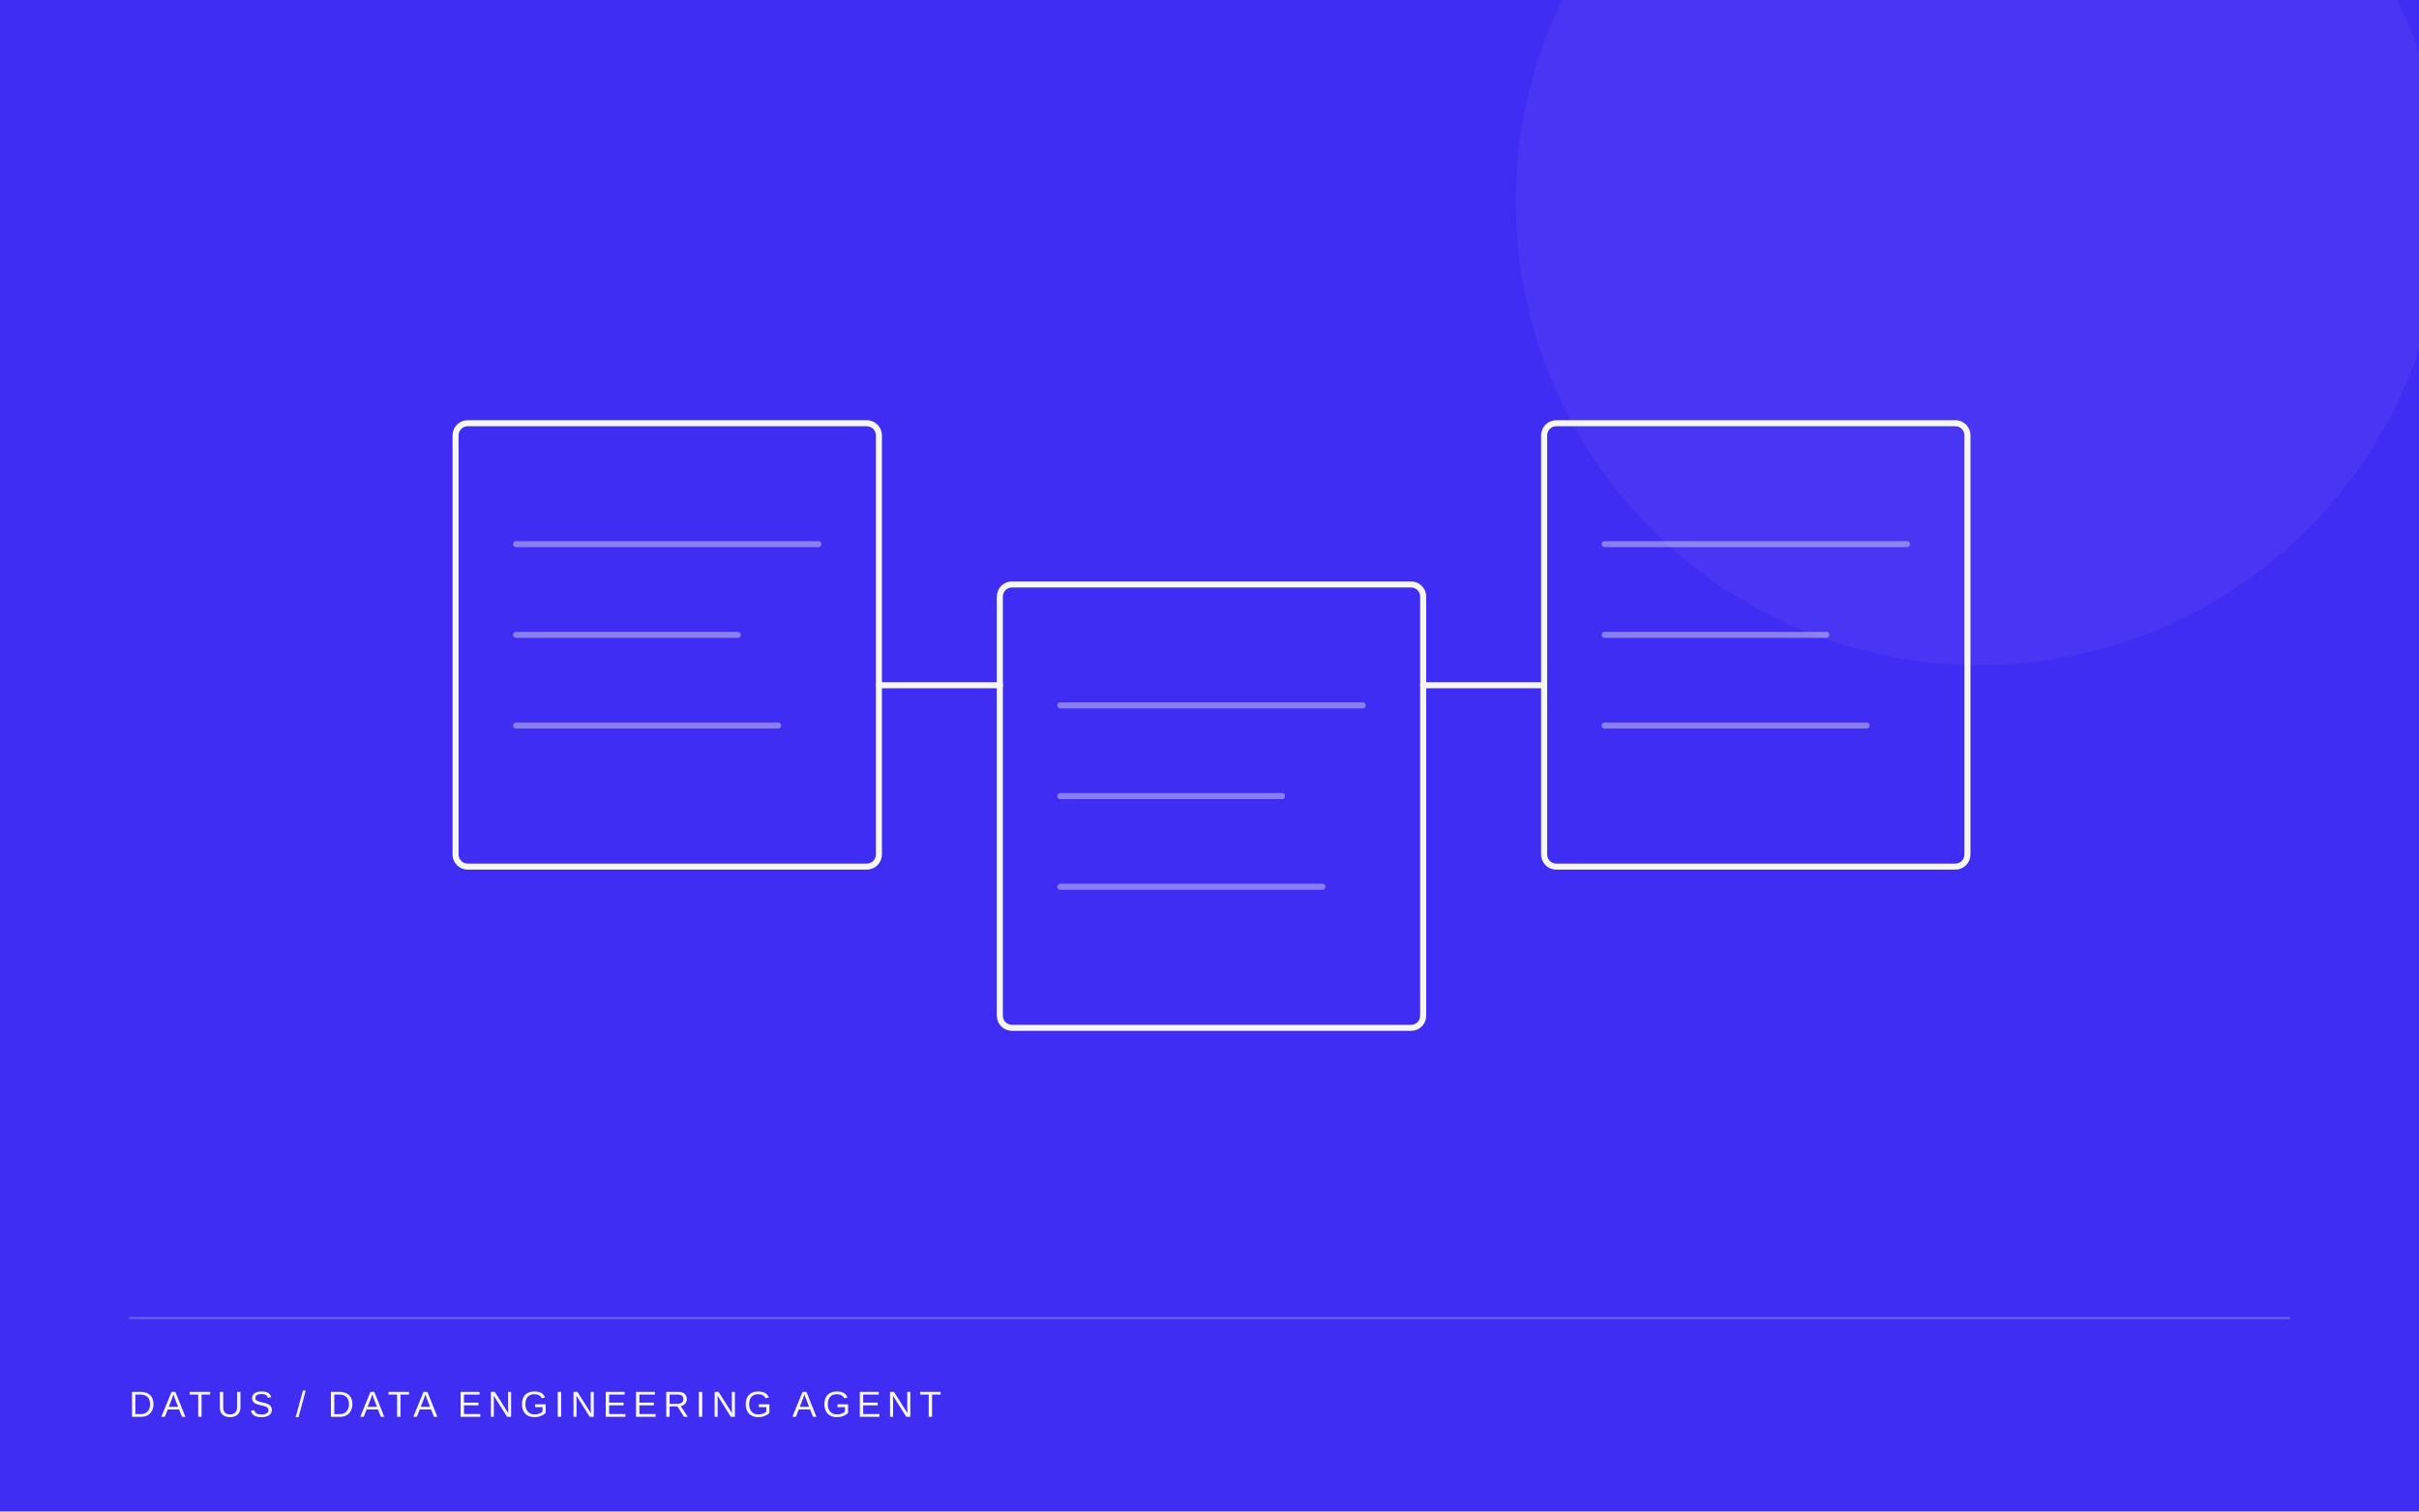
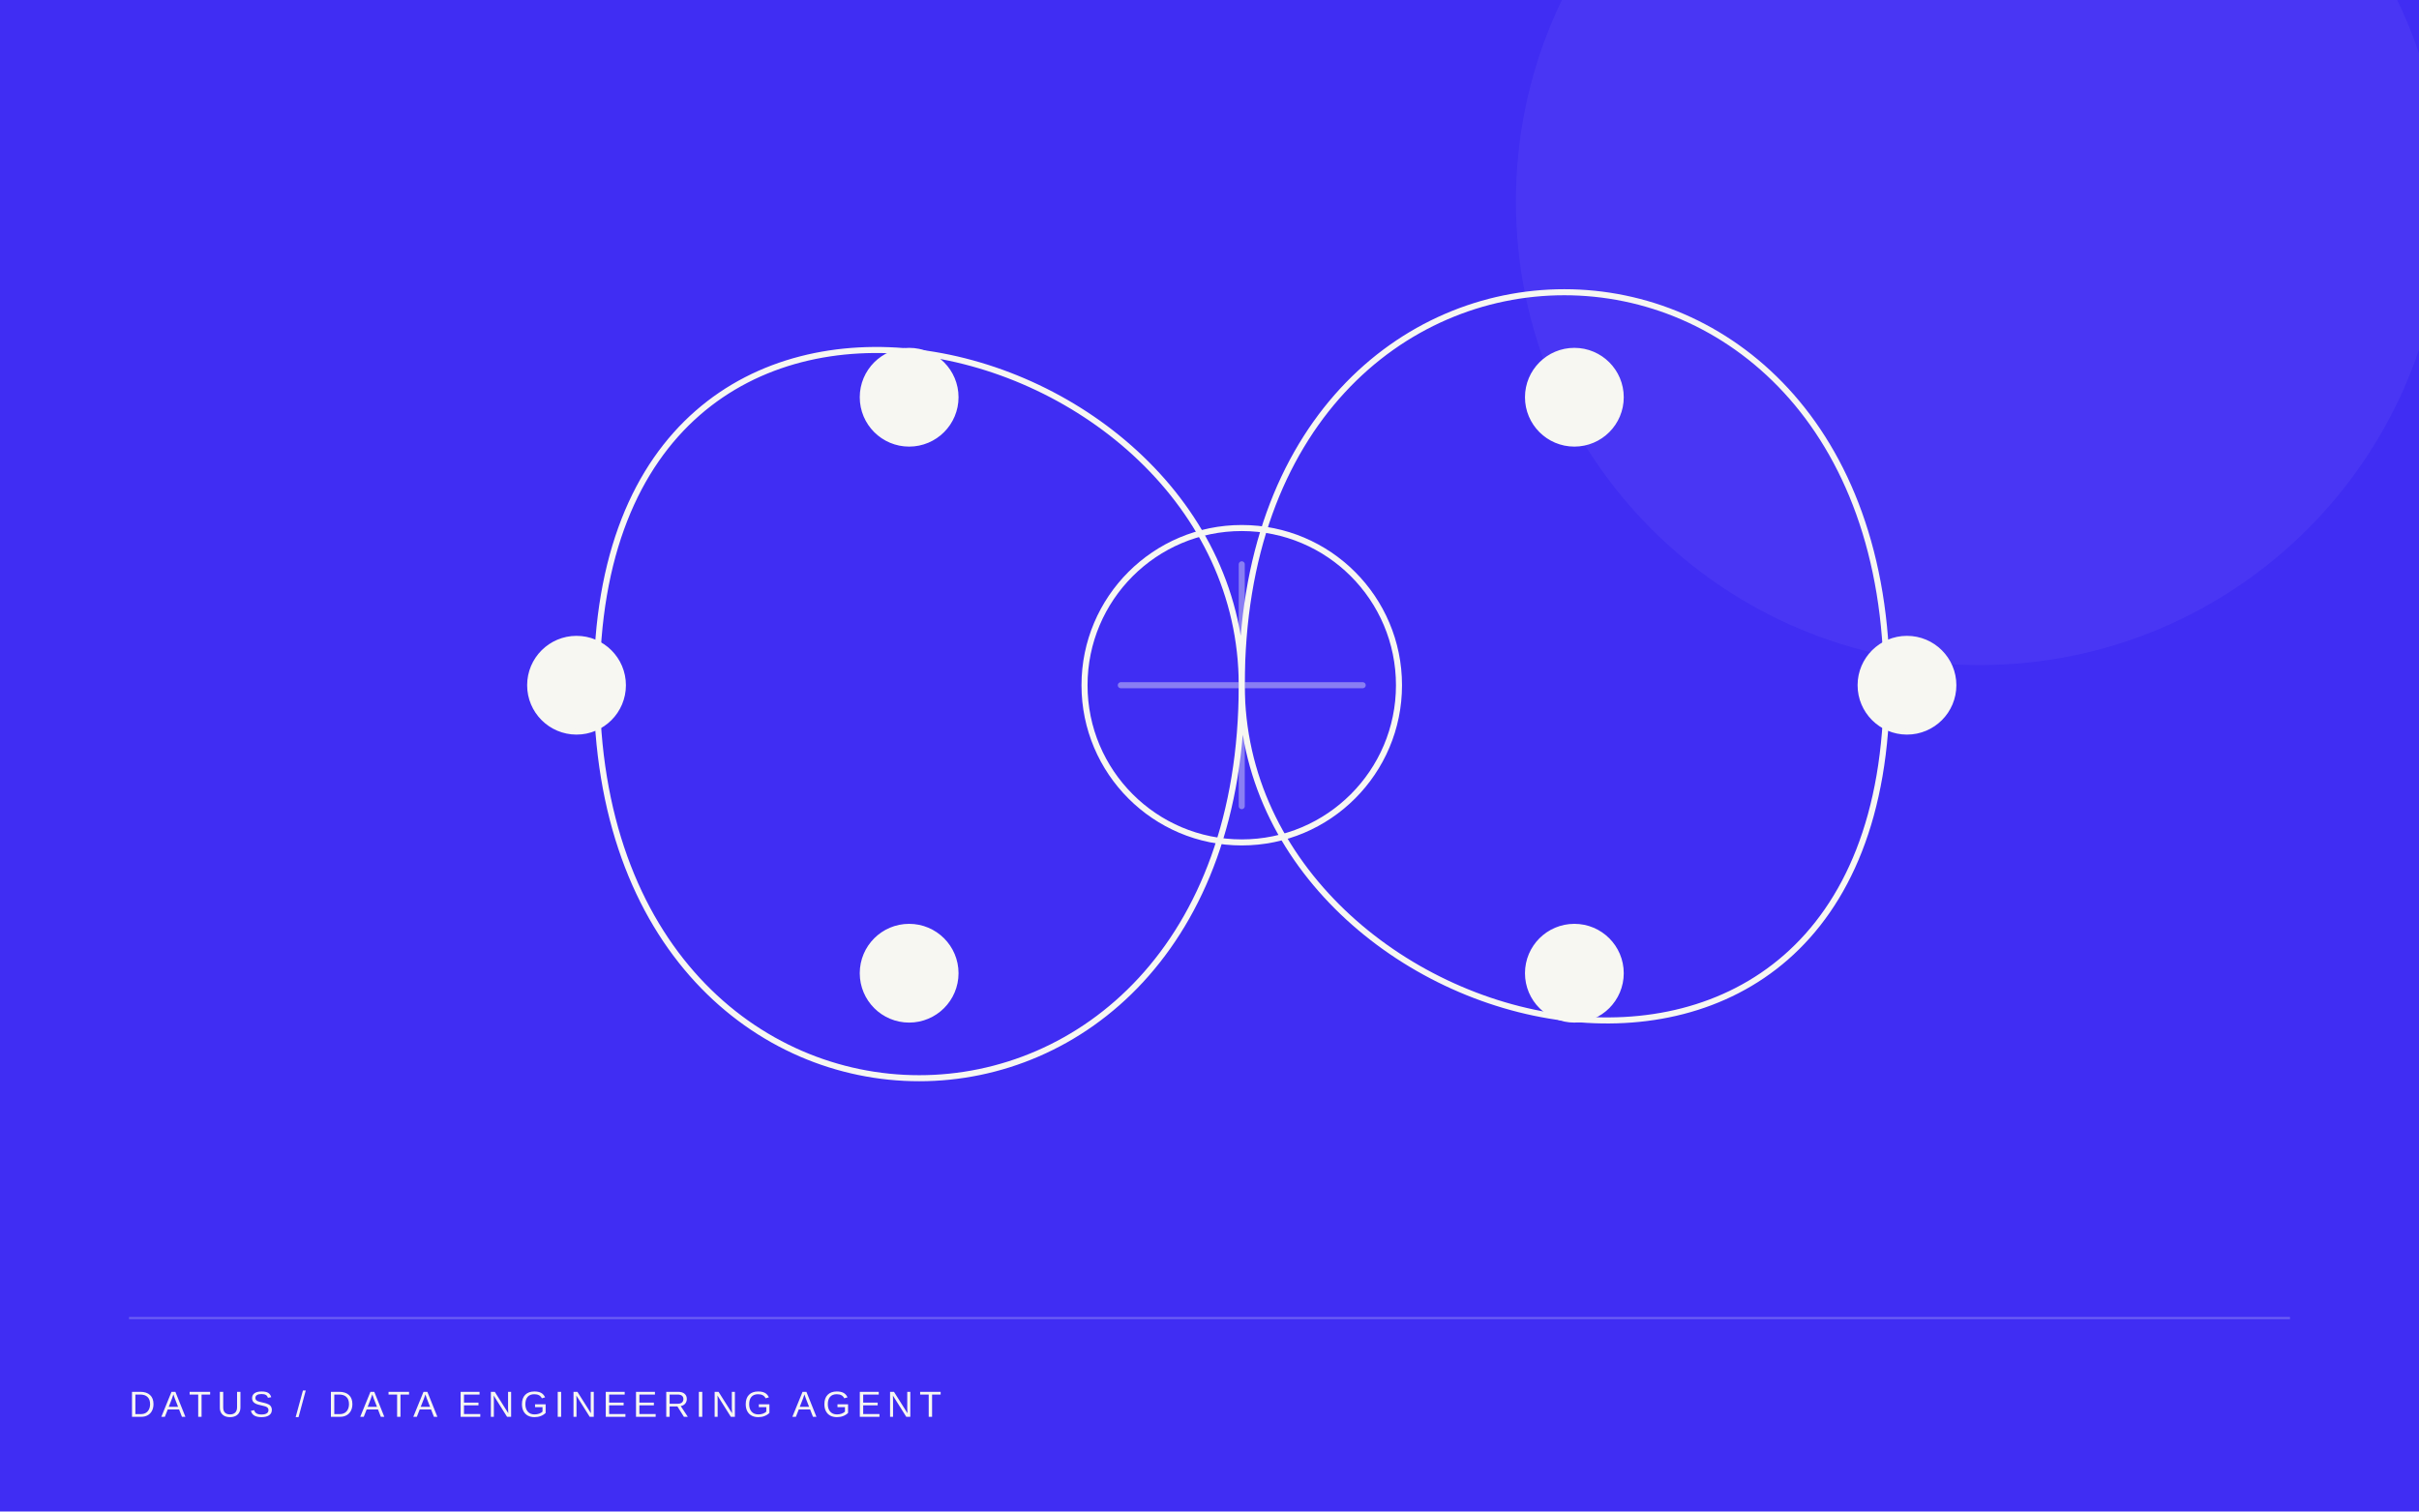
<svg xmlns="http://www.w3.org/2000/svg" width="1200" height="750" viewBox="0 0 1200 750">
  <rect width="1200" height="750" fill="#402df3" />
  <circle cx="982" cy="100" r="230" fill="#b3a4ff" opacity=".08" />
  <g fill="none" stroke="#f7f7f2" stroke-width="3" stroke-linecap="round" stroke-linejoin="round" transform="translate(16 0)">
-     <rect x="210" y="210" width="210" height="220" rx="6" />
-     <path d="M240 270h150m-150 45h110m-110 45h130" opacity=".4" />
-     <path d="M420 340h60" />
-     <rect x="480" y="290" width="210" height="220" rx="6" />
-     <path d="M510 350h150m-150 45h110m-110 45h130" opacity=".4" />
-     <path d="M690 340h60" />
-     <rect x="750" y="210" width="210" height="220" rx="6" />
-     <path d="M780 270h150m-150 45h110m-110 45h130" opacity=".4" />
+     <path d="M280 340C280 80 600 160 600 340S920 600 920 340 600 80 600 340 280 600 280 340Z" />
+     <circle cx="600" cy="340" r="78" />
+     <circle cx="930.0" cy="340.0" r="23" fill="#f7f7f2" />
+     <circle cx="765.0" cy="482.9" r="23" fill="#f7f7f2" />
+     <circle cx="435.0" cy="482.9" r="23" fill="#f7f7f2" />
+     <circle cx="270.0" cy="340.0" r="23" fill="#f7f7f2" />
+     <circle cx="435.0" cy="197.1" r="23" fill="#f7f7f2" />
+     <circle cx="765.0" cy="197.1" r="23" fill="#f7f7f2" />
+     <path d="M540 340h120M600 280v120" opacity=".4" />
  </g>
  <path d="M64 654h1072" stroke="#f7f7f2" opacity=".25" />
  <text x="64" y="703" fill="#f7f7f2" font-family="Arial,sans-serif" font-size="18" letter-spacing="3">DATUS / DATA ENGINEERING AGENT</text>
</svg>
